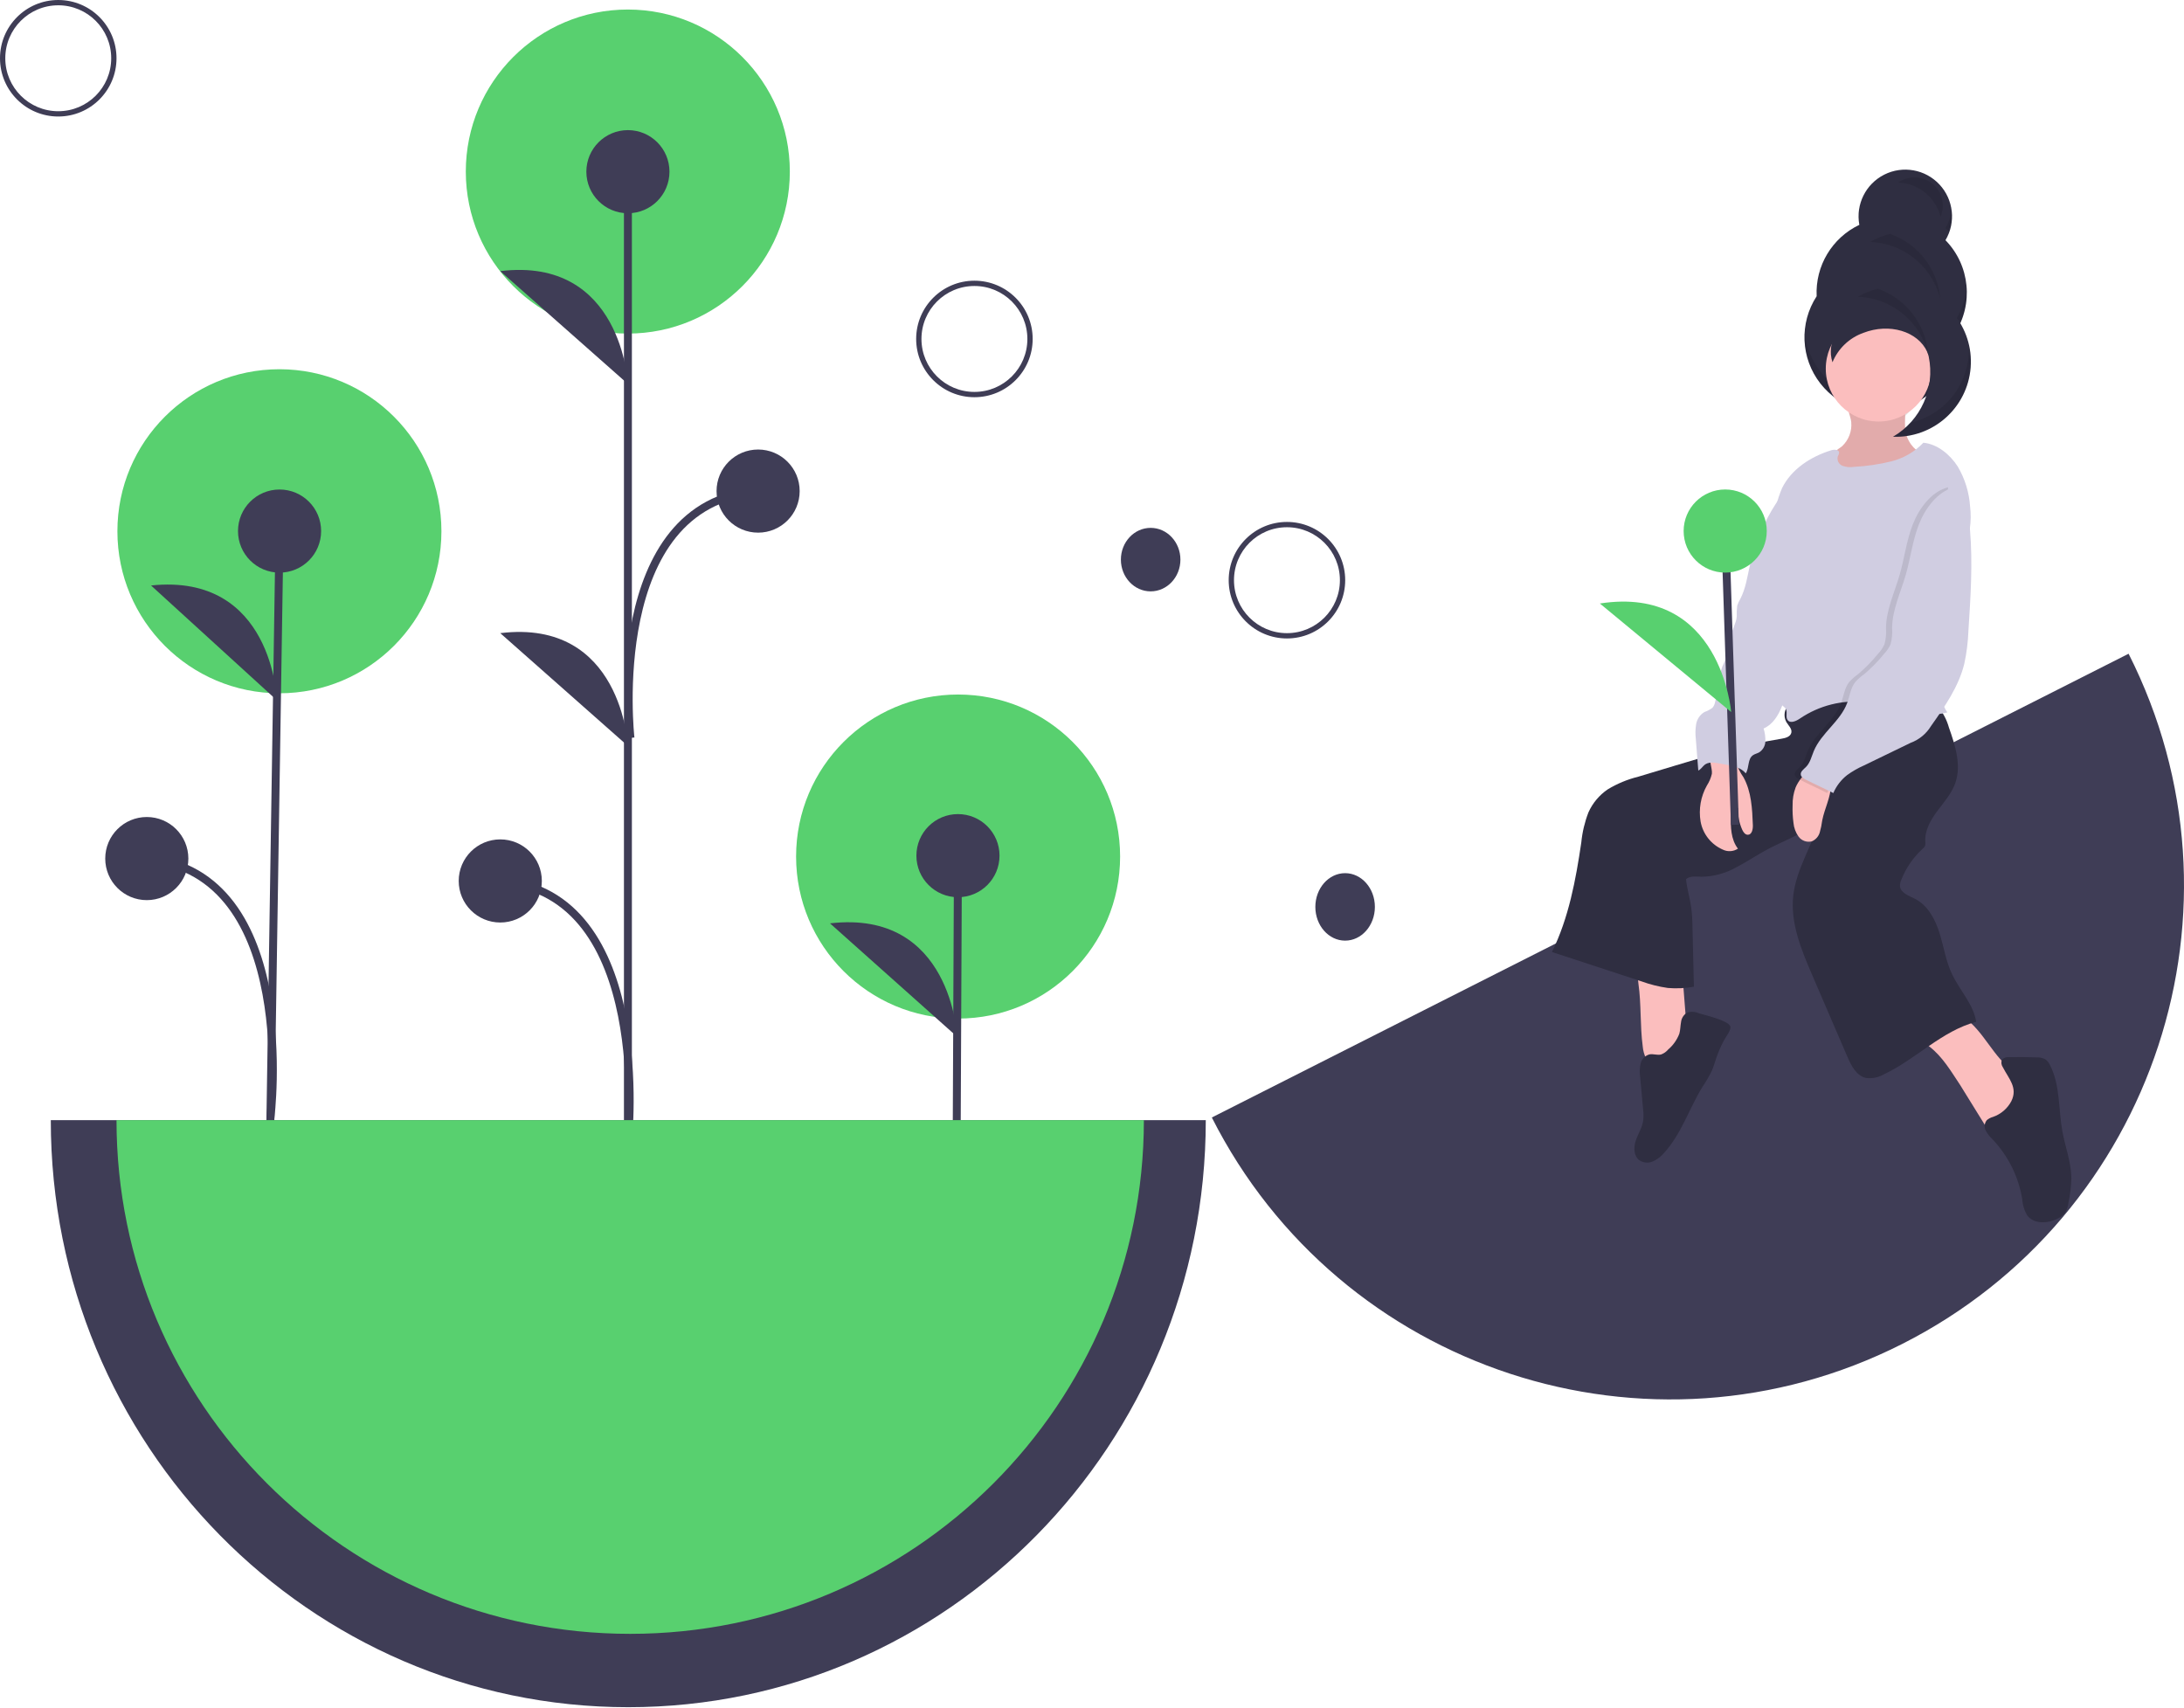
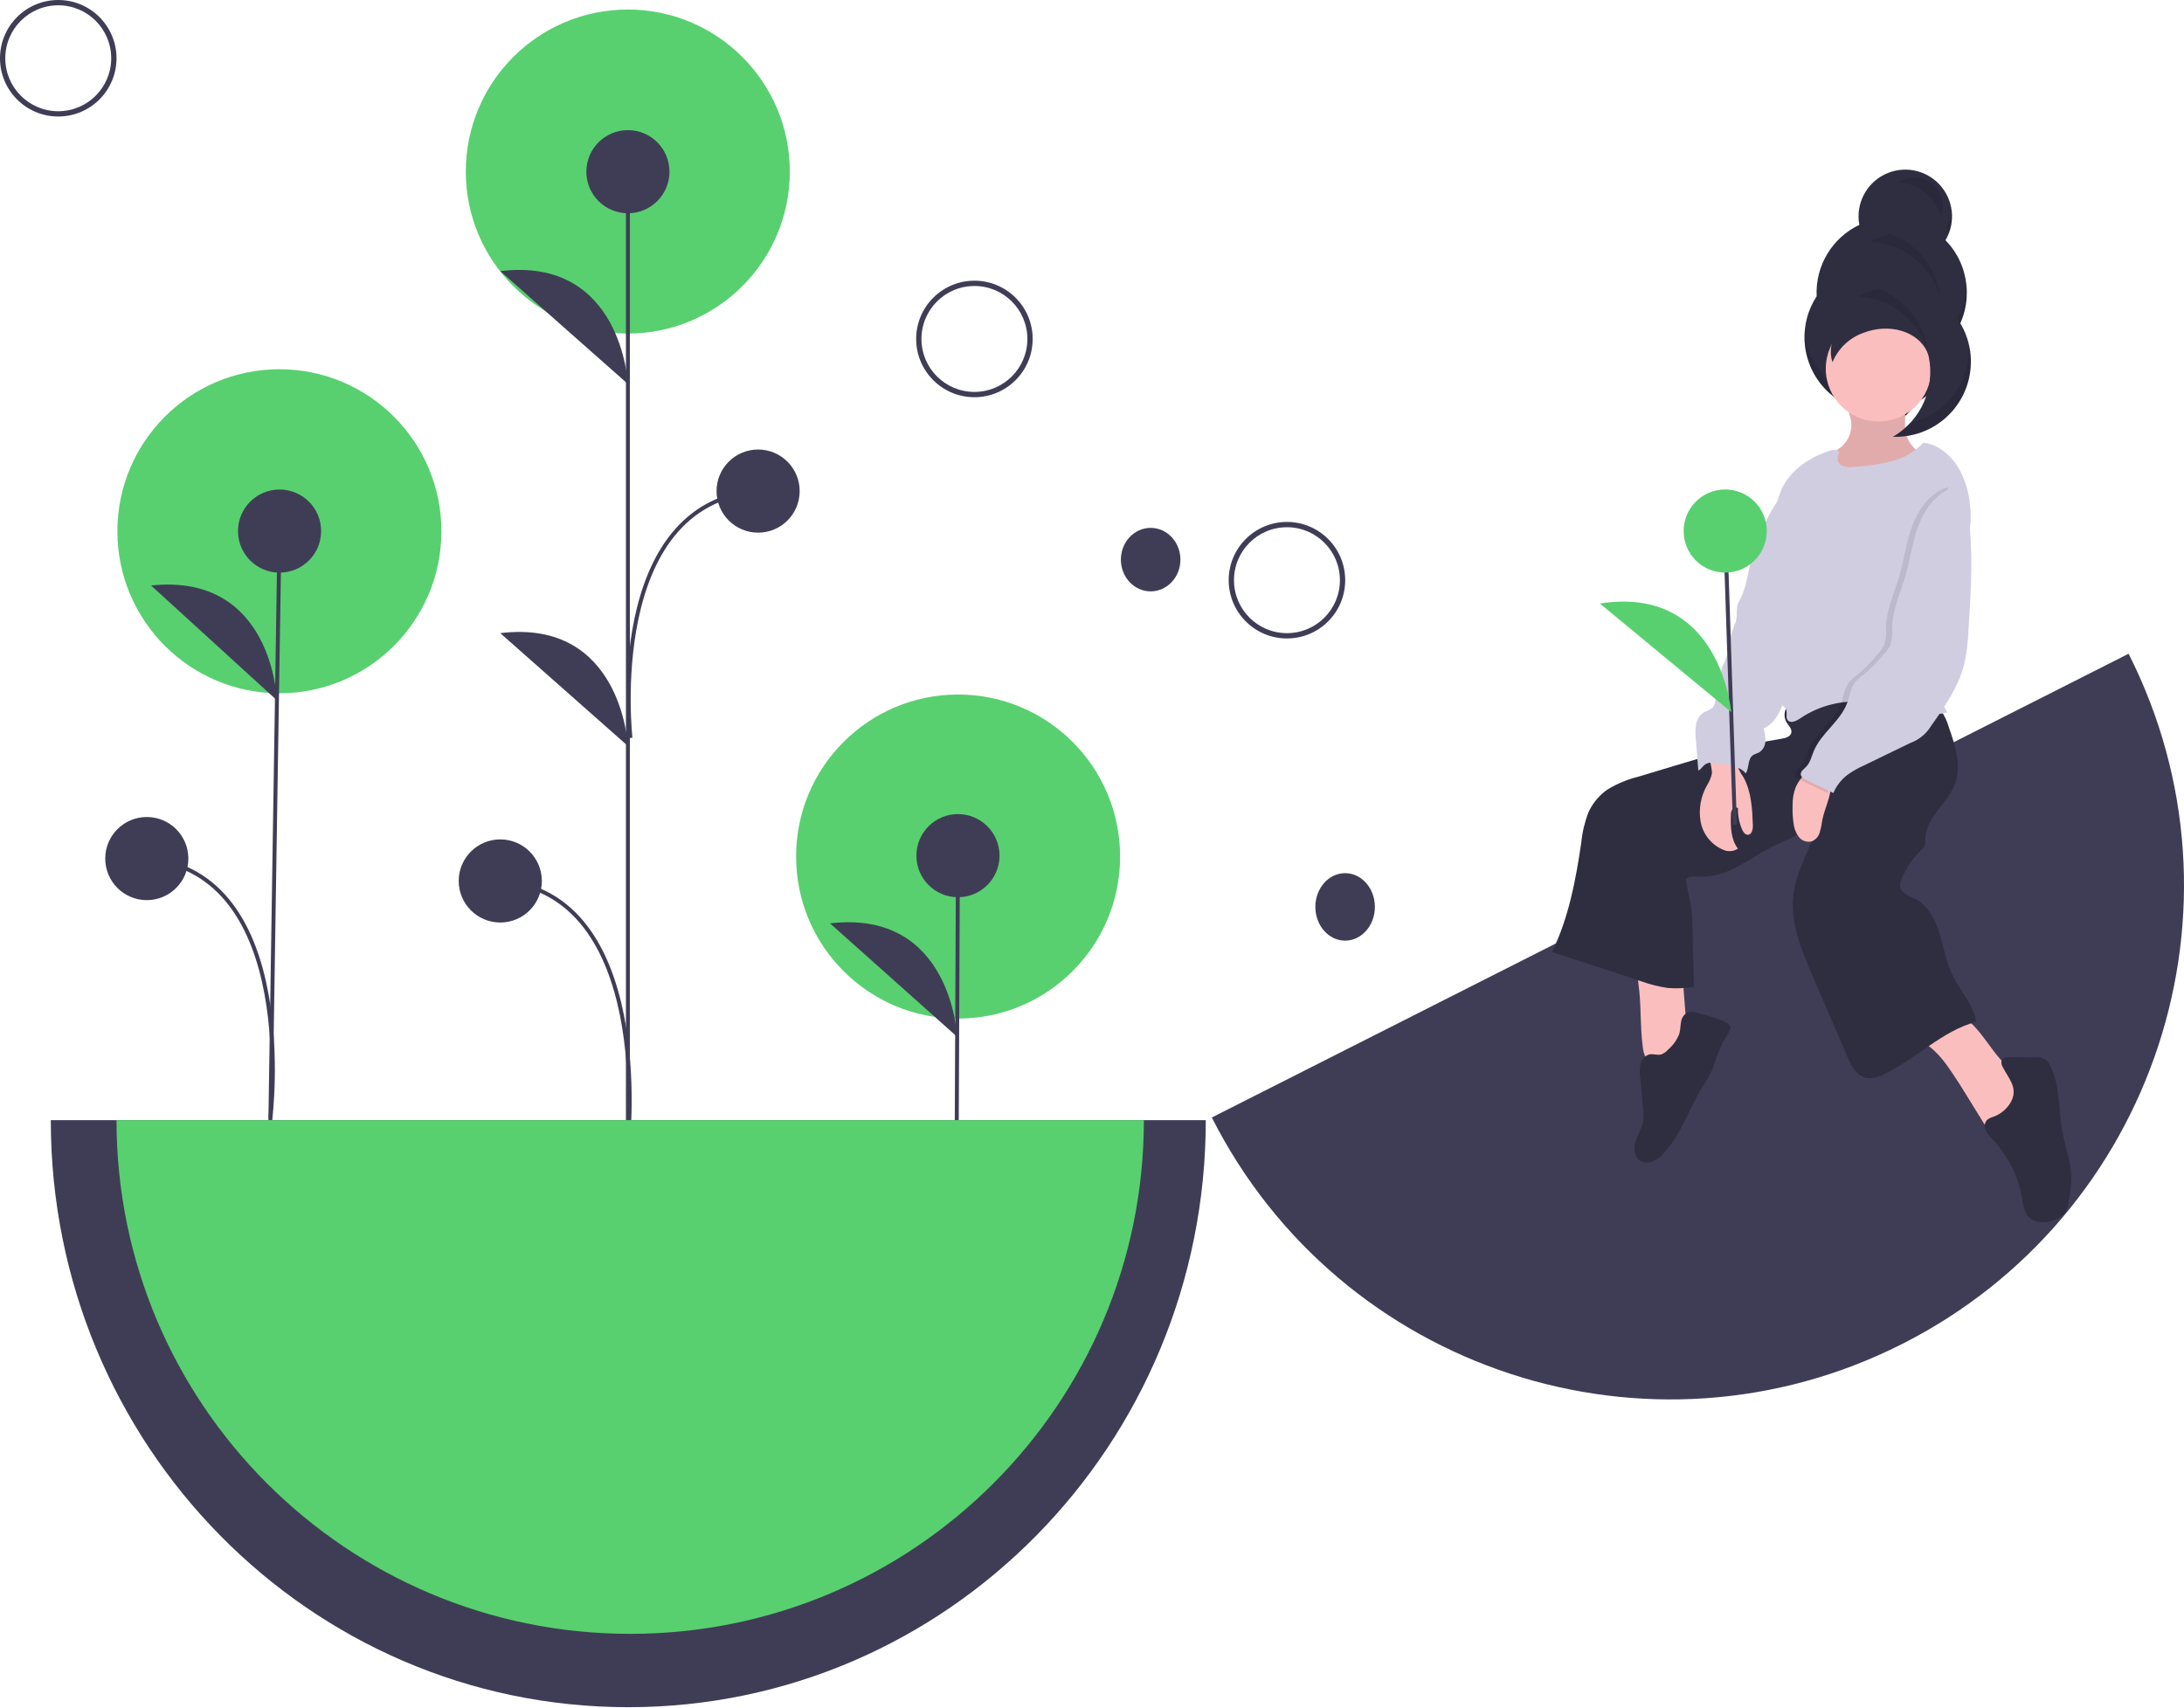
<svg xmlns="http://www.w3.org/2000/svg" width="550.313" height="430.142" viewBox="0 0 550.313 430.142">
  <defs>
    <linearGradient id="linear-gradient" x1="-20.453" y1="1" x2="-20.453" gradientUnits="objectBoundingBox">
-       <stop offset="0" stop-color="gray" stop-opacity="0.251" />
-       <stop offset="0.535" stop-color="gray" stop-opacity="0.122" />
-       <stop offset="1" stop-color="gray" stop-opacity="0.102" />
+       <stop offset="0" stopColor="gray" stopOpacity="0.251" />
+       <stop offset="0.535" stopColor="gray" stopOpacity="0.122" />
+       <stop offset="1" stopColor="gray" stopOpacity="0.102" />
    </linearGradient>
  </defs>
  <g id="essence_hero_desktop" data-name="essence hero desktop" transform="translate(-22.565)">
    <circle id="Ellipse_86" data-name="Ellipse 86" cx="40.823" cy="40.823" r="40.823" transform="translate(223.159 174.99)" fill="#58d06f" />
-     <line id="Line_6" data-name="Line 6" y1="74.051" x2="0.335" transform="translate(263.612 215.589)" fill="#3f3d56" stroke="#3f3d56" stroke-miterlimit="10" stroke-width="2" />
+     <line id="Line_6" data-name="Line 6" y1="74.051" x2="0.335" transform="translate(263.612 215.589)" fill="#3f3d56" stroke="#3f3d56" strokeMiterlimit="10" strokeWidth="2" />
    <circle id="Ellipse_87" data-name="Ellipse 87" cx="10.472" cy="10.472" r="10.472" transform="translate(253.475 205.117)" fill="#3f3d56" />
    <path id="Path_938" data-name="Path 938" d="M515.368,501.134s-1.351-32.182-32.035-28.581" transform="translate(-251.627 -239.906)" fill="#3f3d56" />
    <circle id="Ellipse_88" data-name="Ellipse 88" cx="40.823" cy="40.823" r="40.823" transform="translate(52.147 93.031)" fill="#58d06f" />
-     <line id="Line_7" data-name="Line 7" y1="150.753" x2="2.349" transform="translate(90.658 133.808)" fill="#3f3d56" stroke="#3f3d56" stroke-miterlimit="10" stroke-width="2" />
+     <line id="Line_7" data-name="Line 7" y1="150.753" x2="2.349" transform="translate(90.658 133.808)" fill="#3f3d56" stroke="#3f3d56" strokeMiterlimit="10" strokeWidth="2" />
    <circle id="Ellipse_89" data-name="Ellipse 89" cx="10.472" cy="10.472" r="10.472" transform="translate(82.535 123.336)" fill="#3f3d56" />
    <path id="Path_939" data-name="Path 939" d="M258.634,373.917s-.994-32.195-31.717-28.933" transform="translate(-166.292 -197.467)" fill="#3f3d56" />
-     <path id="Path_940" data-name="Path 940" d="M256.46,513.587s7.7-61.761-31.149-65.359" transform="translate(-165.757 -231.904)" fill="none" stroke="#3f3d56" stroke-miterlimit="10" stroke-width="2" />
+     <path id="Path_940" data-name="Path 940" d="M256.46,513.587s7.7-61.761-31.149-65.359" transform="translate(-165.757 -231.904)" fill="none" stroke="#3f3d56" strokeMiterlimit="10" strokeWidth="2" />
    <circle id="Ellipse_90" data-name="Ellipse 90" cx="10.472" cy="10.472" r="10.472" transform="translate(49.082 205.852)" fill="#3f3d56" />
    <circle id="Ellipse_91" data-name="Ellipse 91" cx="40.823" cy="40.823" r="40.823" transform="translate(139.936 2.402)" fill="#58d06f" />
-     <line id="Line_8" data-name="Line 8" y1="247" transform="translate(180.784 43.374)" fill="#3f3d56" stroke="#3f3d56" stroke-miterlimit="10" stroke-width="2" />
+     <line id="Line_8" data-name="Line 8" y1="247" transform="translate(180.784 43.374)" fill="#3f3d56" stroke="#3f3d56" strokeMiterlimit="10" strokeWidth="2" />
    <circle id="Ellipse_92" data-name="Ellipse 92" cx="10.472" cy="10.472" r="10.472" transform="translate(170.312 32.786)" fill="#3f3d56" />
    <circle id="Ellipse_93" data-name="Ellipse 93" cx="10.472" cy="10.472" r="10.472" transform="translate(138.149 211.491)" fill="#3f3d56" />
    <path id="Path_941" data-name="Path 941" d="M390.968,254.672s-1.5-32.175-32.164-28.435" transform="translate(-210.184 -157.924)" fill="#3f3d56" />
    <path id="Path_942" data-name="Path 942" d="M390.968,391.384s-1.5-32.176-32.164-28.436" transform="translate(-210.184 -203.422)" fill="#3f3d56" />
-     <path id="Path_943" data-name="Path 943" d="M390.968,522.213S397.7,459.672,358.8,456.68" transform="translate(-210.184 -234.717)" fill="none" stroke="#3f3d56" stroke-miterlimit="10" stroke-width="2" />
+     <path id="Path_943" data-name="Path 943" d="M390.968,522.213S397.7,459.672,358.8,456.68" transform="translate(-210.184 -234.717)" fill="none" stroke="#3f3d56" strokeMiterlimit="10" strokeWidth="2" />
    <circle id="Ellipse_94" data-name="Ellipse 94" cx="10.472" cy="10.472" r="10.472" transform="translate(203.118 113.261)" fill="#3f3d56" />
-     <path id="Path_944" data-name="Path 944" d="M407.753,371.649s-6.732-59.2,32.164-62.2" transform="translate(-226.326 -185.719)" fill="none" stroke="#3f3d56" stroke-miterlimit="10" stroke-width="2" />
+     <path id="Path_944" data-name="Path 944" d="M407.753,371.649s-6.732-59.2,32.164-62.2" transform="translate(-226.326 -185.719)" fill="none" stroke="#3f3d56" strokeMiterlimit="10" strokeWidth="2" />
    <path id="Path_945" data-name="Path 945" d="M530.549,259.357a14.678,14.678,0,1,1,14.678-14.678,14.678,14.678,0,0,1-14.678,14.678Zm0-28.022a13.344,13.344,0,1,0,13.344,13.344,13.344,13.344,0,0,0-13.344-13.344Z" transform="translate(-262.456 -159.277)" fill="#3f3d56" />
    <path id="Path_946" data-name="Path 946" d="M184.549,153.357a14.678,14.678,0,1,1,14.678-14.678A14.678,14.678,0,0,1,184.549,153.357Zm0-28.022a13.344,13.344,0,1,0,13.344,13.344A13.344,13.344,0,0,0,184.549,125.334Z" transform="translate(-147.306 -124)" fill="#3f3d56" />
    <path id="Path_947" data-name="Path 947" d="M687.549,479.357a14.678,14.678,0,1,1,14.678-14.678A14.678,14.678,0,0,1,687.549,479.357Zm0-28.022a13.344,13.344,0,1,0,13.344,13.344,13.344,13.344,0,0,0-13.344-13.344Z" transform="translate(-340.706 -318.494)" fill="#3f3d56" />
    <path id="Path_977" data-name="Path 977" d="M359.384,694.918C439.749,694.918,504.9,628.693,504.9,547H213.871C213.871,628.693,279.019,694.918,359.384,694.918Z" transform="translate(-178.508 -264.776)" fill="#3f3d56" />
    <ellipse id="Ellipse_95" data-name="Ellipse 95" cx="7.5" cy="8" rx="7.5" ry="8" transform="translate(305 133)" fill="#3f3d56" />
    <ellipse id="Ellipse_96" data-name="Ellipse 96" cx="7.5" cy="8.5" rx="7.5" ry="8.5" transform="translate(354 220)" fill="#3f3d56" />
    <path id="Path_949" data-name="Path 949" d="M343.307,676.436A129.436,129.436,0,0,0,472.743,547H213.871A129.436,129.436,0,0,0,343.307,676.436Z" transform="translate(-161.949 -264.776)" fill="#58d06f" />
    <path id="Path_950" data-name="Path 950" d="M871.9,541.8a129.436,129.436,0,0,0,57.077-173.924l-231,116.847A129.437,129.437,0,0,0,871.9,541.8Z" transform="translate(-370.061 -203.163)" fill="#3f3d56" />
    <path id="Path_951" data-name="Path 951" d="M963.622,267.039c.43-.292.845-.6,1.249-.93a19.161,19.161,0,0,1-3.984,6.806h0c-.418.46-.864.891-1.322,1.307-.009-.106-.019-.211-.025-.316-.053-1.021.021-2.095.035-3.146A13.42,13.42,0,0,0,963.622,267.039Z" transform="translate(-457.105 -169.295)" fill="url(#linear-gradient)" />
    <path id="Path_952" data-name="Path 952" d="M957.326,202.84a11.775,11.775,0,1,0-21.707-3.871,18.907,18.907,0,0,0-10.755,17.988,18.93,18.93,0,1,0,34.792,10.331c0-.3-.009-.6-.023-.9a18.927,18.927,0,0,0-2.307-23.548Z" transform="translate(-444.549 -142.319)" fill="#2f2e41" />
    <g id="Group_403" data-name="Group 403" transform="translate(477.244 52.948)" opacity="0.1">
      <path id="Path_953" data-name="Path 953" d="M942.28,201.08c.053-.026.1-.055.156-.081-.037-.2-.064-.411-.09-.618-.006.043-.014.086-.019.129C942.3,200.7,942.293,200.89,942.28,201.08Z" transform="translate(-928.611 -200.368)" />
      <path id="Path_954" data-name="Path 954" d="M962.565,229.94a18.849,18.849,0,0,1-2.933,8.066c.014.3.023.6.023.9a18.929,18.929,0,0,1-37.8,1.526c-.041.51-.067,1.024-.067,1.544a18.931,18.931,0,0,0,37.863,0c0-.3-.009-.6-.023-.9a18.873,18.873,0,0,0,3-11.886C962.613,229.439,962.595,229.689,962.565,229.94Z" transform="translate(-921.792 -209.956)" />
      <path id="Path_955" data-name="Path 955" d="M976.6,200.362a11.728,11.728,0,0,1-1.553,4.5c.331.34.644.7.948,1.06A11.777,11.777,0,0,0,976.6,200.362Z" transform="translate(-939.516 -200.362)" />
    </g>
    <path id="Path_956" data-name="Path 956" d="M860.113,506.48a8.636,8.636,0,0,0,.86,3.1,3.426,3.426,0,0,0,2.51,1.838,5.065,5.065,0,0,0,2.769-.8c1.685-.88,3.435-1.9,4.315-3.589.852-1.632.729-3.58.585-5.415l-1.132-14.436c-2.726-.075-5.466-.074-8.19.075-2.7.147-3.172.782-2.8,3.417C859.781,495.906,859.417,501.232,860.113,506.48Z" transform="translate(-423.625 -242.849)" fill="#fbbebe" />
    <path id="Path_957" data-name="Path 957" d="M975.674,522.053l6.488,10.482a2.563,2.563,0,0,0,1.411,1.327,2.216,2.216,0,0,0,1.356-.236,16.928,16.928,0,0,0,5.409-4.488,10.02,10.02,0,0,0,2.6-3.985,5.078,5.078,0,0,0-1.3-4.777,15.7,15.7,0,0,0-2.446-1.748c-5.128-3.459-7.443-10.031-12.506-13.585a1.973,1.973,0,0,0-1.026-.441,2.12,2.12,0,0,0-1.054.353l-6.921,3.794c-3,1.64-2.047,1.832.229,3.6C971.268,514.948,973.362,518.585,975.674,522.053Z" transform="translate(-459.194 -248.665)" fill="#fbbebe" />
    <path id="Path_958" data-name="Path 958" d="M873.745,503.441a4,4,0,0,0-2.911-.133,3.21,3.21,0,0,0-1.517,2.392c-.181.963-.159,1.963-.426,2.906a9.829,9.829,0,0,1-2.83,4,4.125,4.125,0,0,1-1.776,1.237c-.936.24-1.931-.2-2.882-.032a3.137,3.137,0,0,0-2.273,2.317,9.236,9.236,0,0,0-.111,3.4l.736,8.046a12.2,12.2,0,0,1,.03,2.956c-.271,1.769-1.3,3.321-1.87,5.017s-.538,3.861.889,4.941a3.575,3.575,0,0,0,3.415.3,7.938,7.938,0,0,0,2.829-2.148c4.37-4.765,6.32-11.219,9.719-16.719a32.552,32.552,0,0,0,2.322-3.986c.467-1.069.763-2.2,1.14-3.305a33,33,0,0,1,1.872-4.293c.4-.792,1.952-2.7,1.627-3.585C881.173,505.243,875.217,503.9,873.745,503.441Z" transform="translate(-423.175 -248.159)" fill="#2f2e41" />
    <path id="Path_959" data-name="Path 959" d="M996.56,531.321a8.318,8.318,0,0,1-4.6,3.94,4.146,4.146,0,0,0-1.562.808,2.418,2.418,0,0,0-.274,2.65,8.5,8.5,0,0,0,1.738,2.219,28.684,28.684,0,0,1,7.45,15.013,9.267,9.267,0,0,0,1.235,4.1c1.662,2.271,5.2,2.122,7.7.828a4.979,4.979,0,0,0,1.926-1.561,6.259,6.259,0,0,0,.778-2.375,32.732,32.732,0,0,0,.744-6.3c-.048-4-1.551-7.824-2.269-11.76-1.018-5.585-.508-11.6-3.109-16.648a3.715,3.715,0,0,0-1.187-1.493,4.169,4.169,0,0,0-2.115-.475q-3.525-.144-7.054-.062a2.022,2.022,0,0,0-1.771.662,2.042,2.042,0,0,0,.263,1.914C995.909,525.626,998.271,527.9,996.56,531.321Z" transform="translate(-467.199 -253.847)" fill="#2f2e41" />
    <path id="Path_960" data-name="Path 960" d="M886.354,384.9a3.629,3.629,0,0,0-.852,4.582c.521.863,1.456,1.667,1.251,2.654-.212,1.025-1.473,1.373-2.506,1.537-9.111,1.449-17.977,4.116-26.811,6.776l-9.266,2.79a27.617,27.617,0,0,0-7.7,3.2,13.857,13.857,0,0,0-4.843,5.785,28.592,28.592,0,0,0-1.8,7.564c-1.392,9.469-3.168,19.031-7.393,27.618l22.473,7.369a33.025,33.025,0,0,0,6.734,1.695,25.092,25.092,0,0,0,6.558-.318c-.14-5.018-.224-10.187-.364-15.205a42.668,42.668,0,0,0-.308-4.742c-.337-2.4-1.083-4.744-1.316-7.161,1.037-.855,2.544-.642,3.887-.6a18.325,18.325,0,0,0,8.785-2.381c2.726-1.4,5.262-3.155,7.973-4.589,4.517-2.389,9.655-4,13.1-7.767-1.757,6.694-5.906,12.528-6.709,19.4-.811,6.945,2.016,13.742,4.783,20.164l8.841,20.518c.976,2.265,2.276,4.812,4.683,5.352a7.072,7.072,0,0,0,4.438-.878c8.137-3.811,14.647-10.976,23.336-13.267-.647-4.3-4.047-7.859-5.972-11.761-1.624-3.291-2.154-7-3.236-10.5s-2.941-7.06-6.21-8.726c-1.552-.791-3.643-1.48-3.788-3.216a3.64,3.64,0,0,1,.345-1.615,21.058,21.058,0,0,1,5.288-7.7,2.338,2.338,0,0,0,.7-.87,2.625,2.625,0,0,0,.052-1.036c-.164-2.794,1.332-5.407,3-7.653s3.6-4.385,4.538-7.02c1.618-4.532.012-9.512-1.587-14.05A14.2,14.2,0,0,0,923.8,385.7c-2.082-2.228-5.325-2.87-8.356-3.2C905.644,381.426,894.142,378.857,886.354,384.9Z" transform="translate(-412.813 -207.541)" fill="#2f2e41" />
    <g id="Group_404" data-name="Group 404" transform="translate(472.521 177.054)" opacity="0.1">
      <path id="Path_961" data-name="Path 961" d="M914.713,388.036a1.881,1.881,0,0,0,1.42-1.282,1.367,1.367,0,0,0,.023-.382c-.141.1-.284.2-.422.309A3.367,3.367,0,0,0,914.713,388.036Z" transform="translate(-914.713 -386.372)" />
    </g>
    <path id="Path_962" data-name="Path 962" d="M936.8,276.4a7.374,7.374,0,0,1-2.28,6.071c-.552.461-1.193.81-1.724,1.295a4.659,4.659,0,0,0,.681,7.077c1.787,1.09,4.059.8,6.122.438a35.757,35.757,0,0,0,8.035-2.1A13.335,13.335,0,0,0,953.967,284a7.794,7.794,0,0,1-3.605-6.45c-.136-2.571.569-5.489-1.06-7.483-1.568-1.921-4.519-1.907-6.909-1.247-1.2.331-2.361.789-3.563,1.112-.609.164-2.62.168-3.017.617C935.089,271.364,936.732,275.107,936.8,276.4Z" transform="translate(-447.771 -170.063)" fill="#fbbebe" />
    <path id="Path_963" data-name="Path 963" d="M936.8,276.4a7.374,7.374,0,0,1-2.28,6.071c-.552.461-1.193.81-1.724,1.295a4.659,4.659,0,0,0,.681,7.077c1.787,1.09,4.059.8,6.122.438a35.757,35.757,0,0,0,8.035-2.1A13.335,13.335,0,0,0,953.967,284a7.794,7.794,0,0,1-3.605-6.45c-.136-2.571.569-5.489-1.06-7.483-1.568-1.921-4.519-1.907-6.909-1.247-1.2.331-2.361.789-3.563,1.112-.609.164-2.62.168-3.017.617C935.089,271.364,936.732,275.107,936.8,276.4Z" transform="translate(-447.771 -170.063)" opacity="0.1" />
    <circle id="Ellipse_97" data-name="Ellipse 97" cx="13.303" cy="13.303" r="13.303" transform="translate(482.616 79.596)" fill="#fbbebe" />
    <path id="Path_964" data-name="Path 964" d="M885.31,410.393a9.089,9.089,0,0,1-1.252,2.954,13.838,13.838,0,0,0-1.588,9.079,9.581,9.581,0,0,0,5.592,7.069,3.835,3.835,0,0,0,3.815-.239c-1.777-2.312-1.871-5.468-1.765-8.382a2.781,2.781,0,0,1,.373-1.556.977.977,0,0,1,1.4-.249,12.649,12.649,0,0,0,1.039,5.342c.281.648.762,1.363,1.468,1.345,1.013-.026,1.287-1.4,1.248-2.411-.157-4.126-.359-8.423-2.348-12.042a14.322,14.322,0,0,1-1.975-4.054,2.406,2.406,0,0,0-.509-1.419,1.814,1.814,0,0,0-.748-.349c-1.145-.324-3.856-1.331-4.8-.258C884.25,406.372,885.493,409.018,885.31,410.393Z" transform="translate(-431.398 -215.431)" fill="#fbbebe" />
    <path id="Path_965" data-name="Path 965" d="M904.514,307.268c-1.526-.172-2.73,1.225-3.566,2.513a48.6,48.6,0,0,0-6.621,15.7c-.645,2.849-1.049,5.808-2.4,8.4a8.139,8.139,0,0,0-.782,1.708,16.859,16.859,0,0,0-.122,2.753c-.141,1.662-1.123,3.139-1.453,4.774-.2.975-.157,1.984-.332,2.962a29.685,29.685,0,0,1-1.851,4.873c-1.061,2.877-1.052,6.035-1.832,9a3.112,3.112,0,0,1-.616,1.337,7.047,7.047,0,0,1-2.068,1.1,4.481,4.481,0,0,0-2.077,3.066,13.277,13.277,0,0,0-.071,3.808l.612,7.869c.63-.264,1.042-.978,1.567-1.415.962-.8,2.374-.62,3.605-.4l1.793.325c1.834.332,3.828.756,5,2.2.935-1.462.4-3.617,1.837-4.589.467-.316,1.046-.423,1.539-.7a3.433,3.433,0,0,0,1.565-2.761,10.137,10.137,0,0,0-.45-3.259c2.3-.972,3.731-3.3,4.633-5.636a46.6,46.6,0,0,0,2.142-8.694c2.08-11.694,3.982-23.472,4.171-35.348a16.982,16.982,0,0,0-.648-5.891C907.437,309.084,906.488,307.49,904.514,307.268Z" transform="translate(-430.845 -182.987)" fill="#d0cde1" />
    <path id="Path_966" data-name="Path 966" d="M947.124,288.187a16.753,16.753,0,0,1-8.091,4.7,49.98,49.98,0,0,1-9.369,1.38,5.83,5.83,0,0,1-2.9-.25,2,2,0,0,1-1.209-2.373,2.529,2.529,0,0,0,.35-.923c-.016-.81-1.208-.877-1.982-.638-5.121,1.584-10.032,4.72-12.4,9.532a28.8,28.8,0,0,0-2.2,8.772c-1.113,7.886-2.224,15.943-.731,23.767.8,4.172,2.327,8.238,2.422,12.484.053,2.379-.348,4.749-.329,7.129a3.582,3.582,0,0,0,.631,2.352c.368.428.924.7,1.181,1.2.43.841-.145,2,.421,2.751.7.931,2.151.263,3.111-.394A24.759,24.759,0,0,1,932.5,353.53c6.972.748,13.9,4.464,20.662,2.607a9.95,9.95,0,0,1-.9-1.609c-3.372-11.08-3.144-23.465,1.9-33.889,1.724-3.561,4.012-6.955,4.672-10.856a20.669,20.669,0,0,0,.062-5.507,22.764,22.764,0,0,0-3.123-10.106C953.851,291.176,950.666,288.537,947.124,288.187Z" transform="translate(-439.917 -176.642)" fill="#d0cde1" />
    <path id="Path_967" data-name="Path 967" d="M918.073,416.274a12.115,12.115,0,0,0-.766,4.528,26.5,26.5,0,0,0,.22,4.421,7.043,7.043,0,0,0,1.292,3.473,3.179,3.179,0,0,0,3.321,1.181,3.484,3.484,0,0,0,2-2.228,20.378,20.378,0,0,0,.629-3.034c.583-3.02,2.169-5.854,2.2-8.929a2.51,2.51,0,0,0-.169-1.07c-.577-1.264-3.4-2.683-4.783-2.47C920.29,412.413,918.7,414.814,918.073,416.274Z" transform="translate(-443.051 -217.889)" fill="#fbbebe" />
    <path id="Path_968" data-name="Path 968" d="M956.731,305.02c-.263,2.645,2.3,4.639,3.307,7.1a11.949,11.949,0,0,1,.7,3.57c.711,8.457.159,16.964-.394,25.433A47.883,47.883,0,0,1,959.3,349.5c-1.428,5.787-4.941,10.8-8.383,15.671a10.085,10.085,0,0,1-5.133,4.233l-11.812,5.722a22.864,22.864,0,0,0-4.2,2.413,11.477,11.477,0,0,0-3.473,4.522c-2.291-1.171-4.671-2.222-6.962-3.393-.536-.274-1.136-.632-1.229-1.227-.124-.8.71-1.362,1.285-1.931,1.075-1.063,1.406-2.639,1.988-4.035,1.9-4.559,6.682-7.477,8.406-12.1.663-1.779.865-3.789,2.041-5.279a13.093,13.093,0,0,1,2.253-1.989,38.326,38.326,0,0,0,5-5.115,8.676,8.676,0,0,0,1.634-2.393,11.98,11.98,0,0,0,.388-4.189c.088-4.62,2.177-8.928,3.455-13.368,1.2-4.181,1.707-8.567,3.287-12.621S952.518,306.11,956.731,305.02Z" transform="translate(-443.319 -182.244)" opacity="0.1" />
    <path id="Path_969" data-name="Path 969" d="M959.031,305.02c-.263,2.645,2.3,4.639,3.307,7.1a11.956,11.956,0,0,1,.7,3.57c.711,8.457.159,16.964-.394,25.433A47.9,47.9,0,0,1,961.6,349.5c-1.428,5.787-4.941,10.8-8.383,15.671a10.087,10.087,0,0,1-5.133,4.233l-11.812,5.722a22.873,22.873,0,0,0-4.2,2.413,11.48,11.48,0,0,0-3.473,4.522c-2.291-1.171-4.671-2.222-6.963-3.393-.536-.274-1.136-.632-1.229-1.227-.124-.8.71-1.362,1.285-1.931,1.075-1.063,1.406-2.639,1.988-4.035,1.9-4.559,6.682-7.477,8.406-12.1.663-1.779.865-3.789,2.041-5.279a13.1,13.1,0,0,1,2.254-1.989,38.331,38.331,0,0,0,5-5.115,8.667,8.667,0,0,0,1.634-2.393,11.986,11.986,0,0,0,.389-4.189c.088-4.62,2.177-8.928,3.455-13.368,1.2-4.181,1.707-8.567,3.286-12.621S954.819,306.11,959.031,305.02Z" transform="translate(-444.084 -182.244)" fill="#d0cde1" />
    <path id="Path_970" data-name="Path 970" d="M953.778,229.347a18.844,18.844,0,0,0-11.812,2.445c.525.02,1.052.055,1.583.12a18.93,18.93,0,0,1,7.27,35.144,18.929,18.929,0,0,0,2.958-37.709Z" transform="translate(-451.262 -157.013)" fill="#2f2e41" />
    <path id="Path_971" data-name="Path 971" d="M956.2,242.255a8.653,8.653,0,0,1,.149,6.631,8.417,8.417,0,0,0-.31-.807c-2.34-5.207-9.548-7.362-16.1-4.814a13.194,13.194,0,0,0-7.776,7.411c-1.668-5.033,1.72-10.816,7.937-13.234C946.65,234.893,953.858,237.048,956.2,242.255Z" transform="translate(-447.858 -159.397)" fill="#2f2e41" />
    <g id="Group_405" data-name="Group 405" transform="translate(490.705 44.77)" opacity="0.1">
      <path id="Path_972" data-name="Path 972" d="M959.639,246.362a18.952,18.952,0,0,0-12.651-16.332,18.922,18.922,0,0,0-5.021,2.036c.525.02,1.053.055,1.583.12A18.934,18.934,0,0,1,959.639,246.362Z" transform="translate(-941.967 -202.057)" />
      <path id="Path_973" data-name="Path 973" d="M964.24,225.656a18.951,18.951,0,0,0-12.651-16.332,18.915,18.915,0,0,0-5.021,2.036c.525.02,1.052.055,1.583.12A18.934,18.934,0,0,1,964.24,225.656Z" transform="translate(-943.498 -195.166)" />
      <path id="Path_974" data-name="Path 974" d="M967.852,197.96a7.125,7.125,0,0,0-10.665-8.628c.317.012.635.033.955.072A11.427,11.427,0,0,1,967.852,197.96Z" transform="translate(-947.032 -188.104)" />
      <path id="Path_975" data-name="Path 975" d="M974.283,250.665a18.945,18.945,0,0,1-14.665,20,19.049,19.049,0,0,1-4.382,3.531,18.927,18.927,0,0,0,19.047-23.532Z" transform="translate(-946.383 -208.924)" />
    </g>
-     <line id="Line_9" data-name="Line 9" x1="2.448" y1="74.011" transform="translate(457.272 133.799)" fill="none" stroke="#3f3d56" stroke-miterlimit="10" stroke-width="2" />
+     <line id="Line_9" data-name="Line 9" x1="2.448" y1="74.011" transform="translate(457.272 133.799)" fill="none" stroke="#3f3d56" strokeMiterlimit="10" strokeWidth="2" />
    <circle id="Ellipse_98" data-name="Ellipse 98" cx="10.472" cy="10.472" r="10.472" transform="translate(446.8 123.327)" fill="#58d06f" />
    <path id="Path_976" data-name="Path 976" d="M877.615,376.023s-2.559-32.108-33.086-27.357" transform="translate(-418.835 -196.61)" fill="#58d06f" />
  </g>
</svg>
